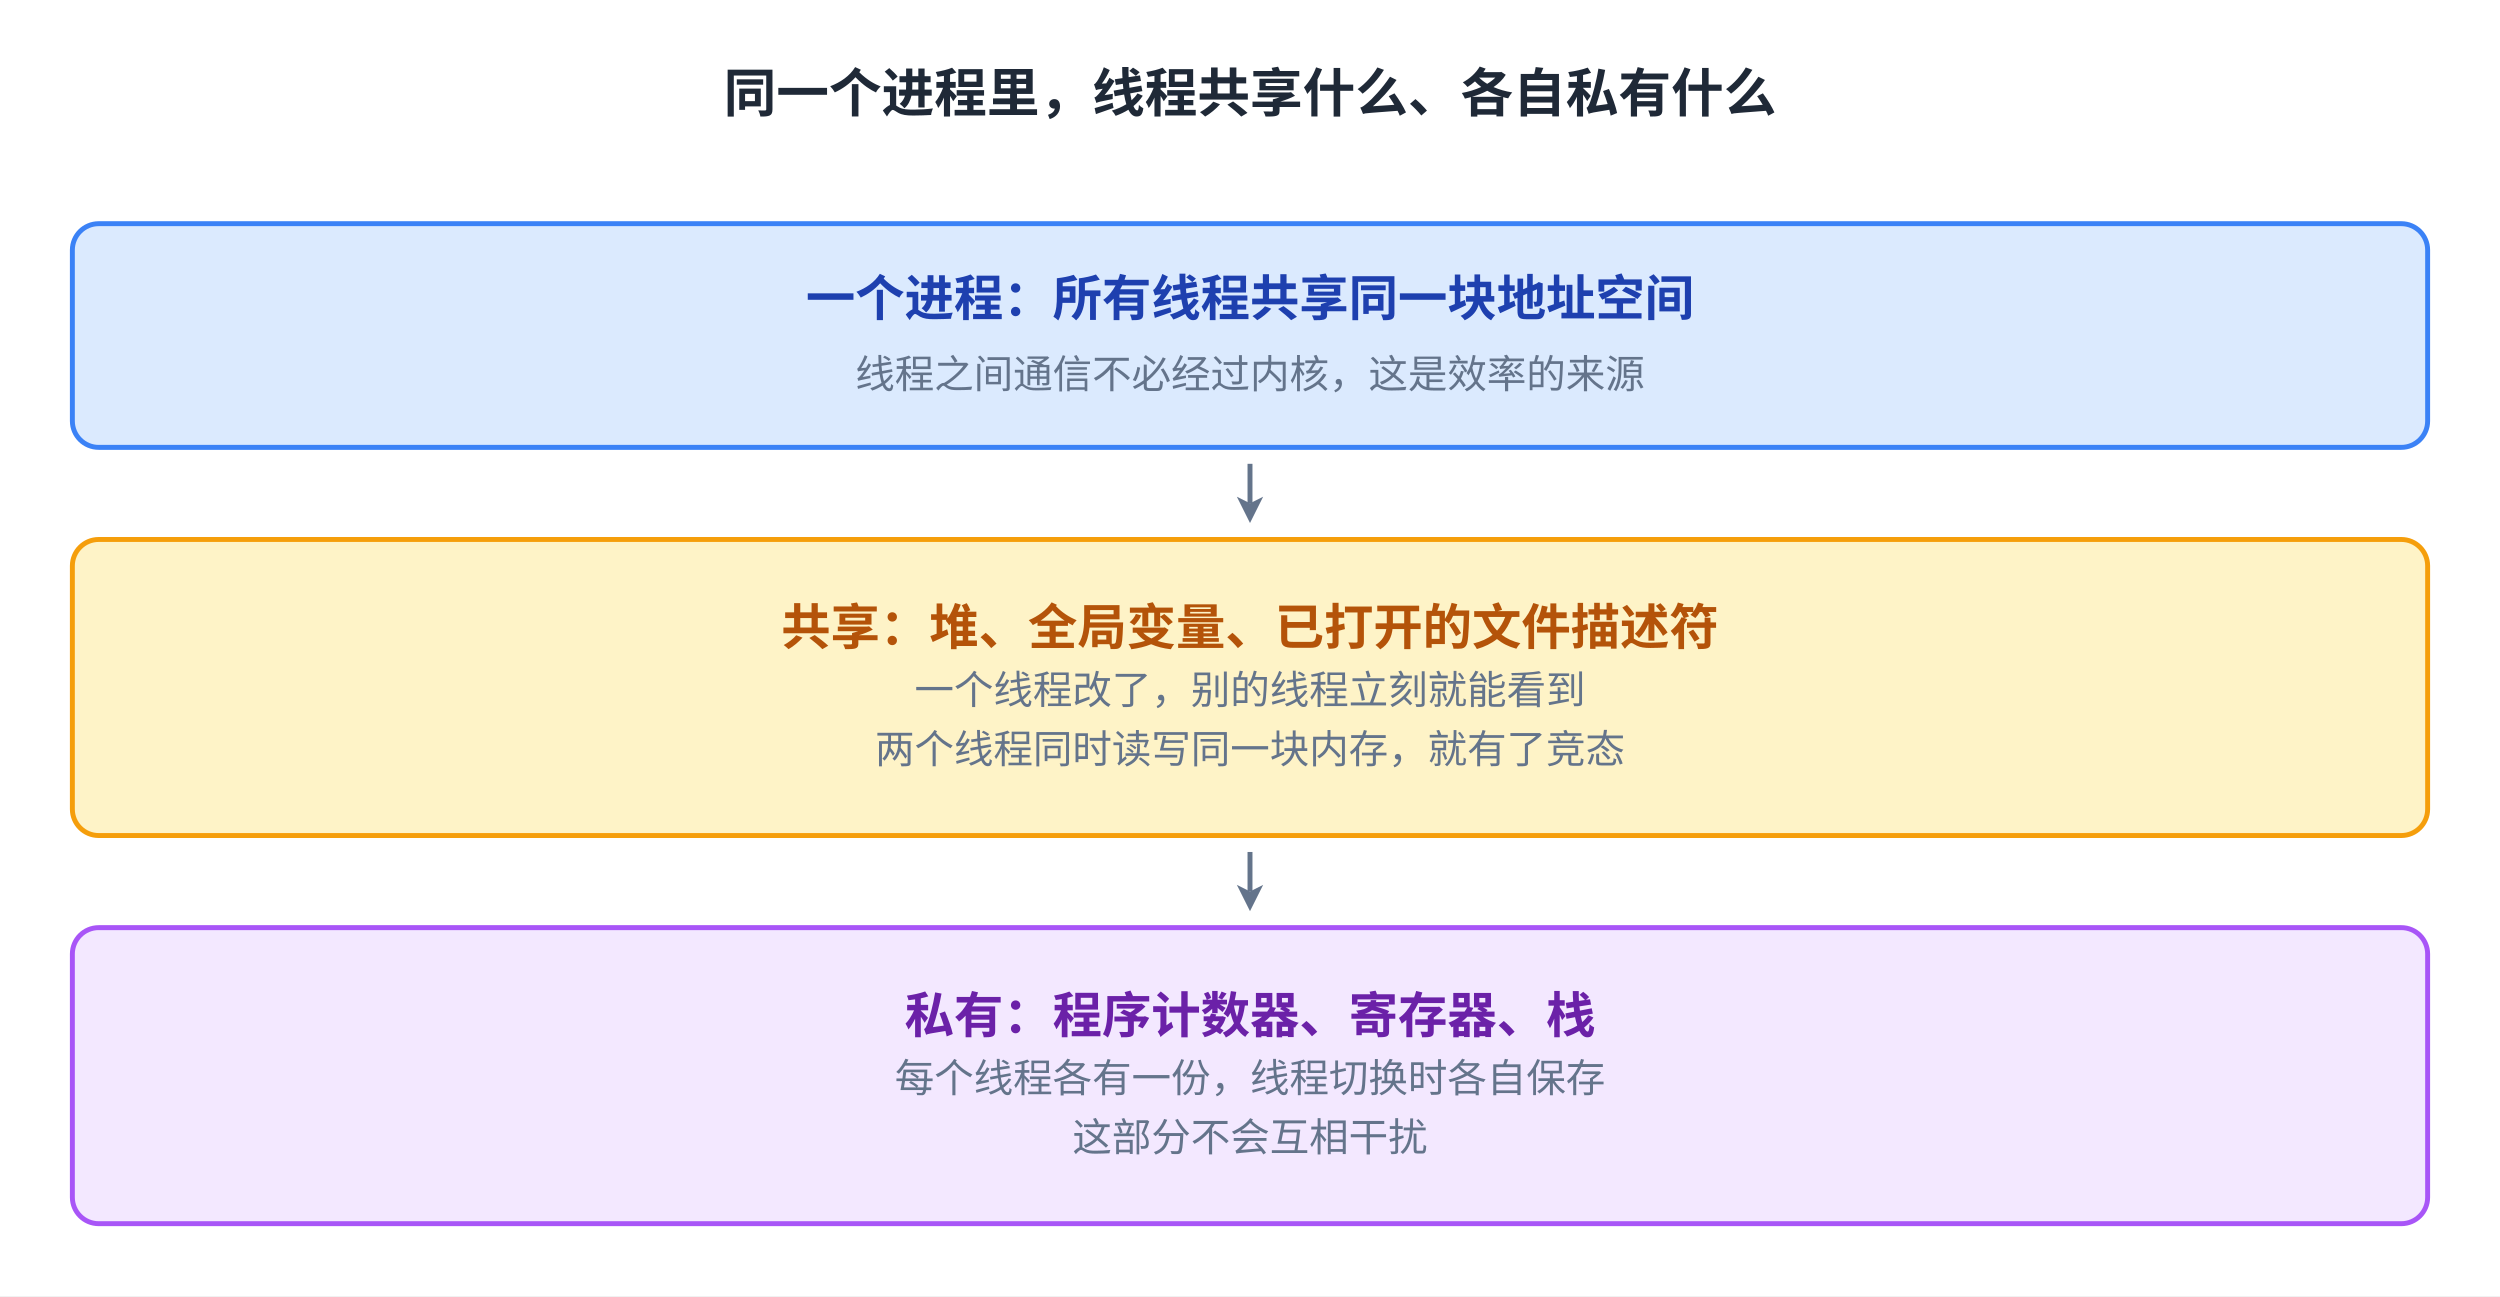
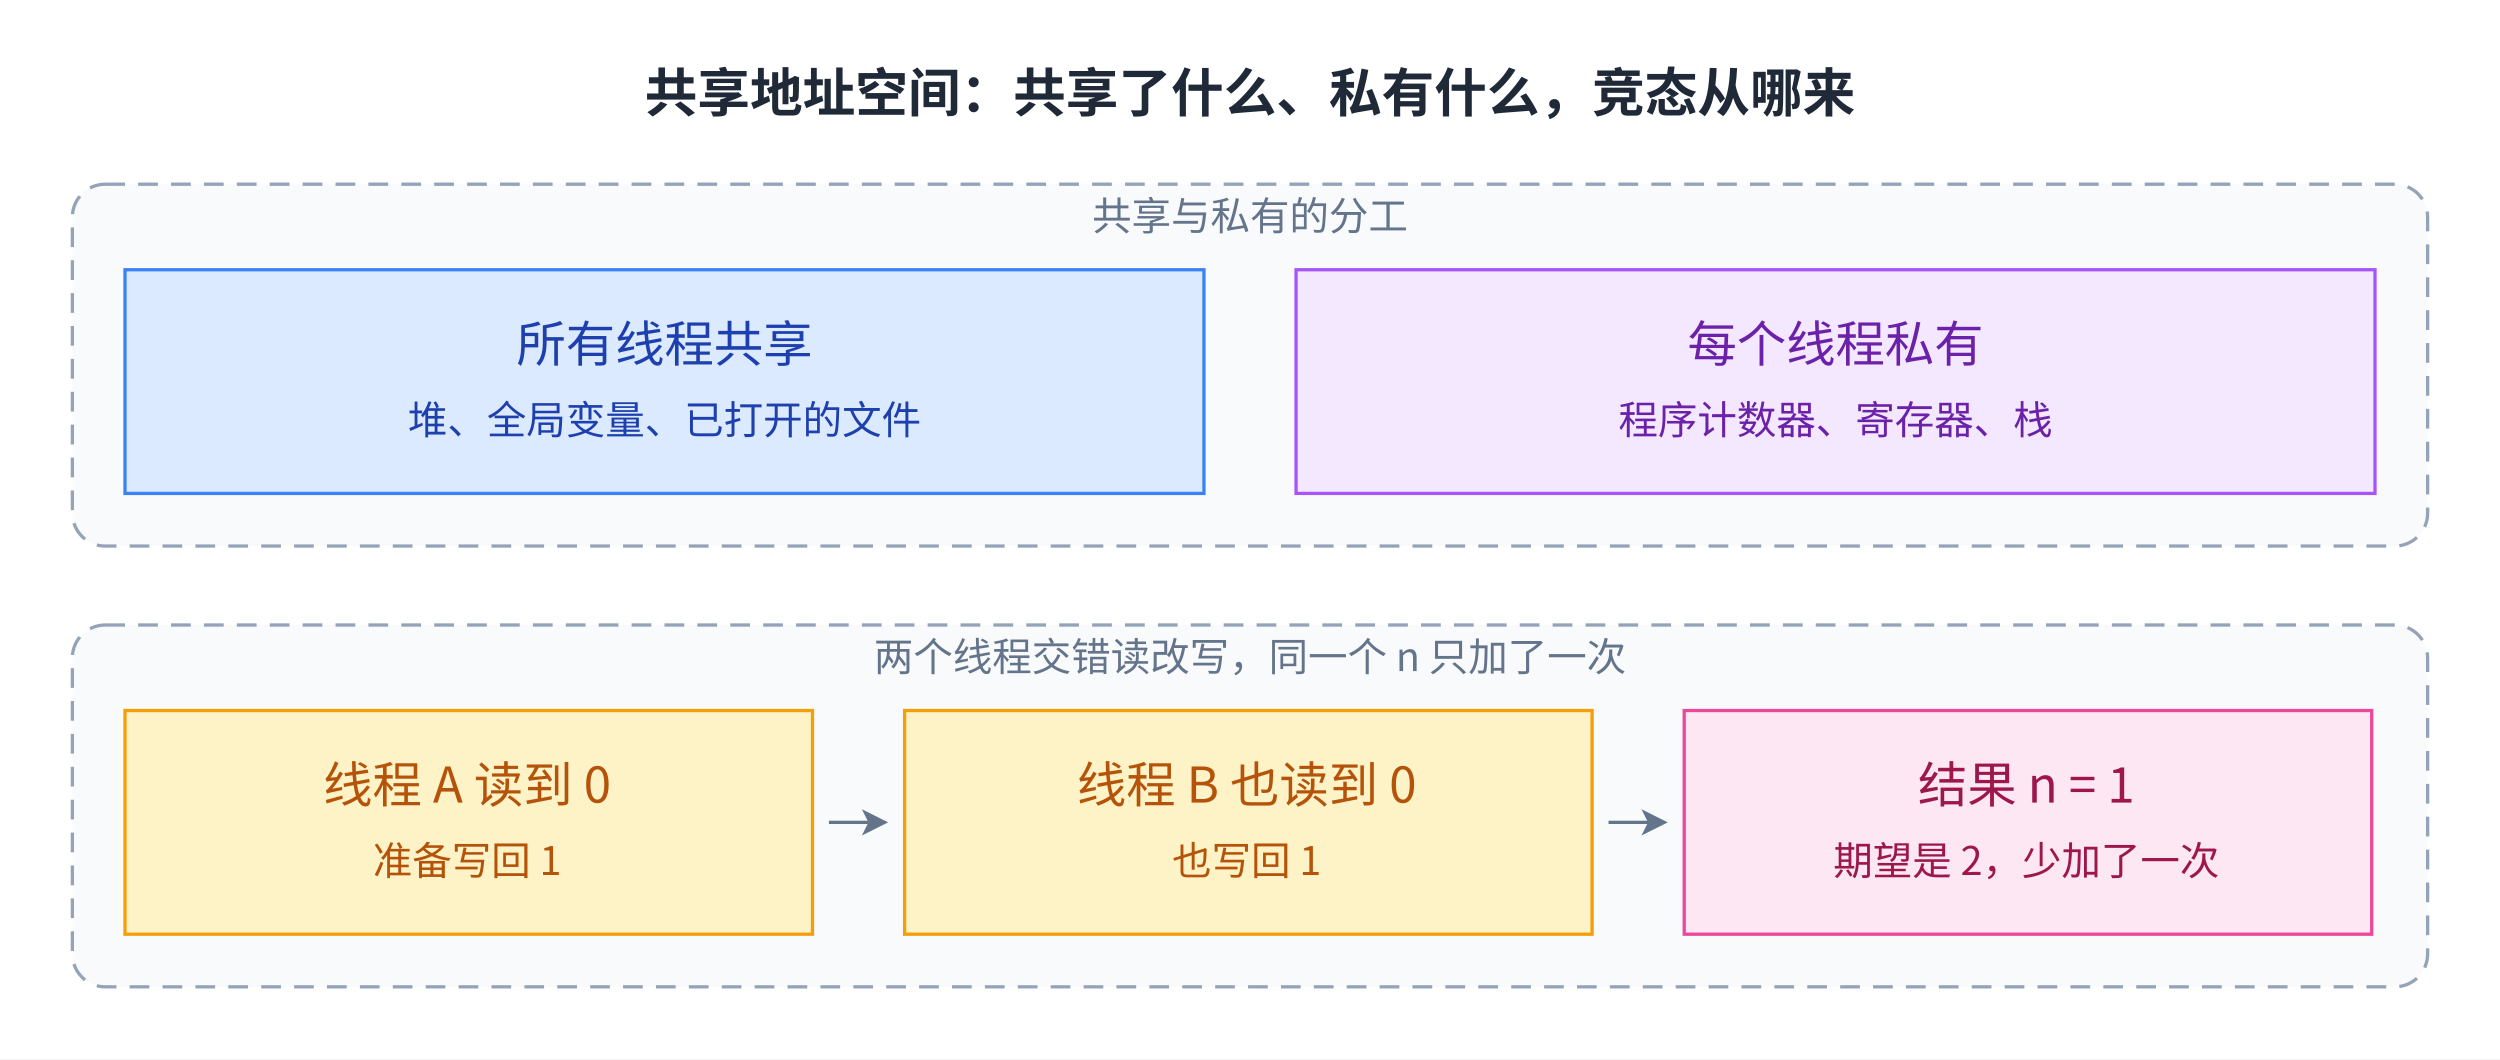
- <svg xmlns="http://www.w3.org/2000/svg" viewBox="0 0 760 394" width="760" height="394" role="img" aria-labelledby="rpc-and-threads-4-title rpc-and-threads-4-desc">
+ <svg xmlns="http://www.w3.org/2000/svg" viewBox="0 0 760 322" width="760" height="322" role="img" aria-labelledby="fig-rt-4-title fig-rt-4-desc">
  <defs>
    <style>
      text { font-family: 'PingFang SC', 'Microsoft YaHei', 'Noto Sans CJK SC', system-ui, sans-serif; }
    </style>
    <marker id="arrow" markerWidth="8" markerHeight="8" refX="2" refY="4" orient="auto" markerUnits="userSpaceOnUse">
      <path d="M0,0 L8,4 L0,8 L2,4 z" fill="#64748b" />
    </marker>
  </defs>
-   <rect x="0" y="0" width="760" height="394" fill="#ffffff" />
-   <text x="380" y="34" font-size="16" font-weight="600" fill="#1f2937" text-anchor="middle">同一个进程里，线程共享什么、各自私有什么</text>
-   <rect x="22" y="68" width="716" height="68" rx="8" fill="#dbeafe" stroke="#3b82f6" stroke-width="1.5" />
-   <text x="380" y="96" font-size="15" font-weight="600" fill="#1e40af" text-anchor="middle">一个进程：所有线程共享同一块地址空间</text>
-   <text x="380" y="118" font-size="12" fill="#64748b" text-anchor="middle">线程之间通信不必经过内核，这是效率的来源</text>
-   <path d="M380,141 L 380,153" fill="none" stroke="#64748b" stroke-width="1.5" marker-end="url(#arrow)" />
-   <rect x="22" y="164" width="716" height="90" rx="8" fill="#fef3c7" stroke="#f59e0b" stroke-width="1.5" />
-   <text x="380" y="196" font-size="15" font-weight="600" fill="#b45309" text-anchor="middle">共享：堆、全局变量、已打开的文件描述符</text>
-   <text x="380" y="214" font-size="12" fill="#64748b" text-anchor="middle">一个线程改了，别的线程立刻就能看到</text>
-   <text x="380" y="232" font-size="12" fill="#64748b" text-anchor="middle">两个线程同时读写同一块内存，就有了竞态</text>
-   <path d="M380,259 L 380,271" fill="none" stroke="#64748b" stroke-width="1.5" marker-end="url(#arrow)" />
-   <rect x="22" y="282" width="716" height="90" rx="8" fill="#f3e8ff" stroke="#a855f7" stroke-width="1.5" />
-   <text x="380" y="314" font-size="15" font-weight="600" fill="#6b21a8" text-anchor="middle">私有：程序计数器、寄存器、栈</text>
-   <text x="380" y="332" font-size="12" fill="#64748b" text-anchor="middle">每个线程各有一份，线程切换时各自保存</text>
-   <text x="380" y="350" font-size="12" fill="#64748b" text-anchor="middle">这部分不会互相干扰</text>
+   <rect x="0" y="0" width="760" height="322" fill="#ffffff" />
+   <text x="380" y="34" font-size="16" font-weight="600" fill="#1f2937" text-anchor="middle">共享地址空间：共享了什么、私有什么，竞态从哪来</text>
+   <rect x="22" y="56" width="716" height="110" rx="10" fill="#f8fafc" stroke="#94a3b8" stroke-dasharray="6,4" />
+   <text x="380" y="70" font-size="12" fill="#64748b" text-anchor="middle">共享与私有的分工</text>
+   <rect x="22" y="190" width="716" height="110" rx="10" fill="#f8fafc" stroke="#94a3b8" stroke-dasharray="6,4" />
+   <text x="380" y="204" font-size="12" fill="#64748b" text-anchor="middle">两个线程交错读改写，同一个 n 只加了一次</text>
+   <path d="M252,250 L264,250" fill="none" stroke="#64748b" marker-end="url(#arrow)" />
+   <path d="M489,250 L501,250" fill="none" stroke="#64748b" marker-end="url(#arrow)" />
+   <rect x="38" y="82" width="328" height="68" fill="#dbeafe" stroke="#3b82f6" />
+   <text x="202" y="110" font-size="15" fill="#1e40af" text-anchor="middle">所有线程共享</text>
+   <text x="202" y="132" font-size="12" fill="#1e40af" text-anchor="middle">堆、全局变量、已打开的文件</text>
+   <rect x="394" y="82" width="328" height="68" fill="#f3e8ff" stroke="#a855f7" />
+   <text x="558" y="110" font-size="15" fill="#6b21a8" text-anchor="middle">每个线程私有</text>
+   <text x="558" y="132" font-size="12" fill="#6b21a8" text-anchor="middle">程序计数器、寄存器、栈</text>
+   <rect x="38" y="216" width="209" height="68" fill="#fef3c7" stroke="#f59e0b" />
+   <text x="142" y="244" font-size="15" fill="#b45309" text-anchor="middle">线程 A 读到 0</text>
+   <text x="142" y="266" font-size="12" fill="#b45309" text-anchor="middle">准备写回 1</text>
+   <rect x="275" y="216" width="209" height="68" fill="#fef3c7" stroke="#f59e0b" />
+   <text x="379" y="244" font-size="15" fill="#b45309" text-anchor="middle">线程 B 也读到 0</text>
+   <text x="379" y="266" font-size="12" fill="#b45309" text-anchor="middle">也写回 1</text>
+   <rect x="512" y="216" width="209" height="68" fill="#fce7f3" stroke="#ec4899" />
+   <text x="616" y="244" font-size="15" fill="#9d174d" text-anchor="middle">结果 n = 1</text>
+   <text x="616" y="266" font-size="12" fill="#9d174d" text-anchor="middle">期望是 2，少加了一次</text>
</svg>
